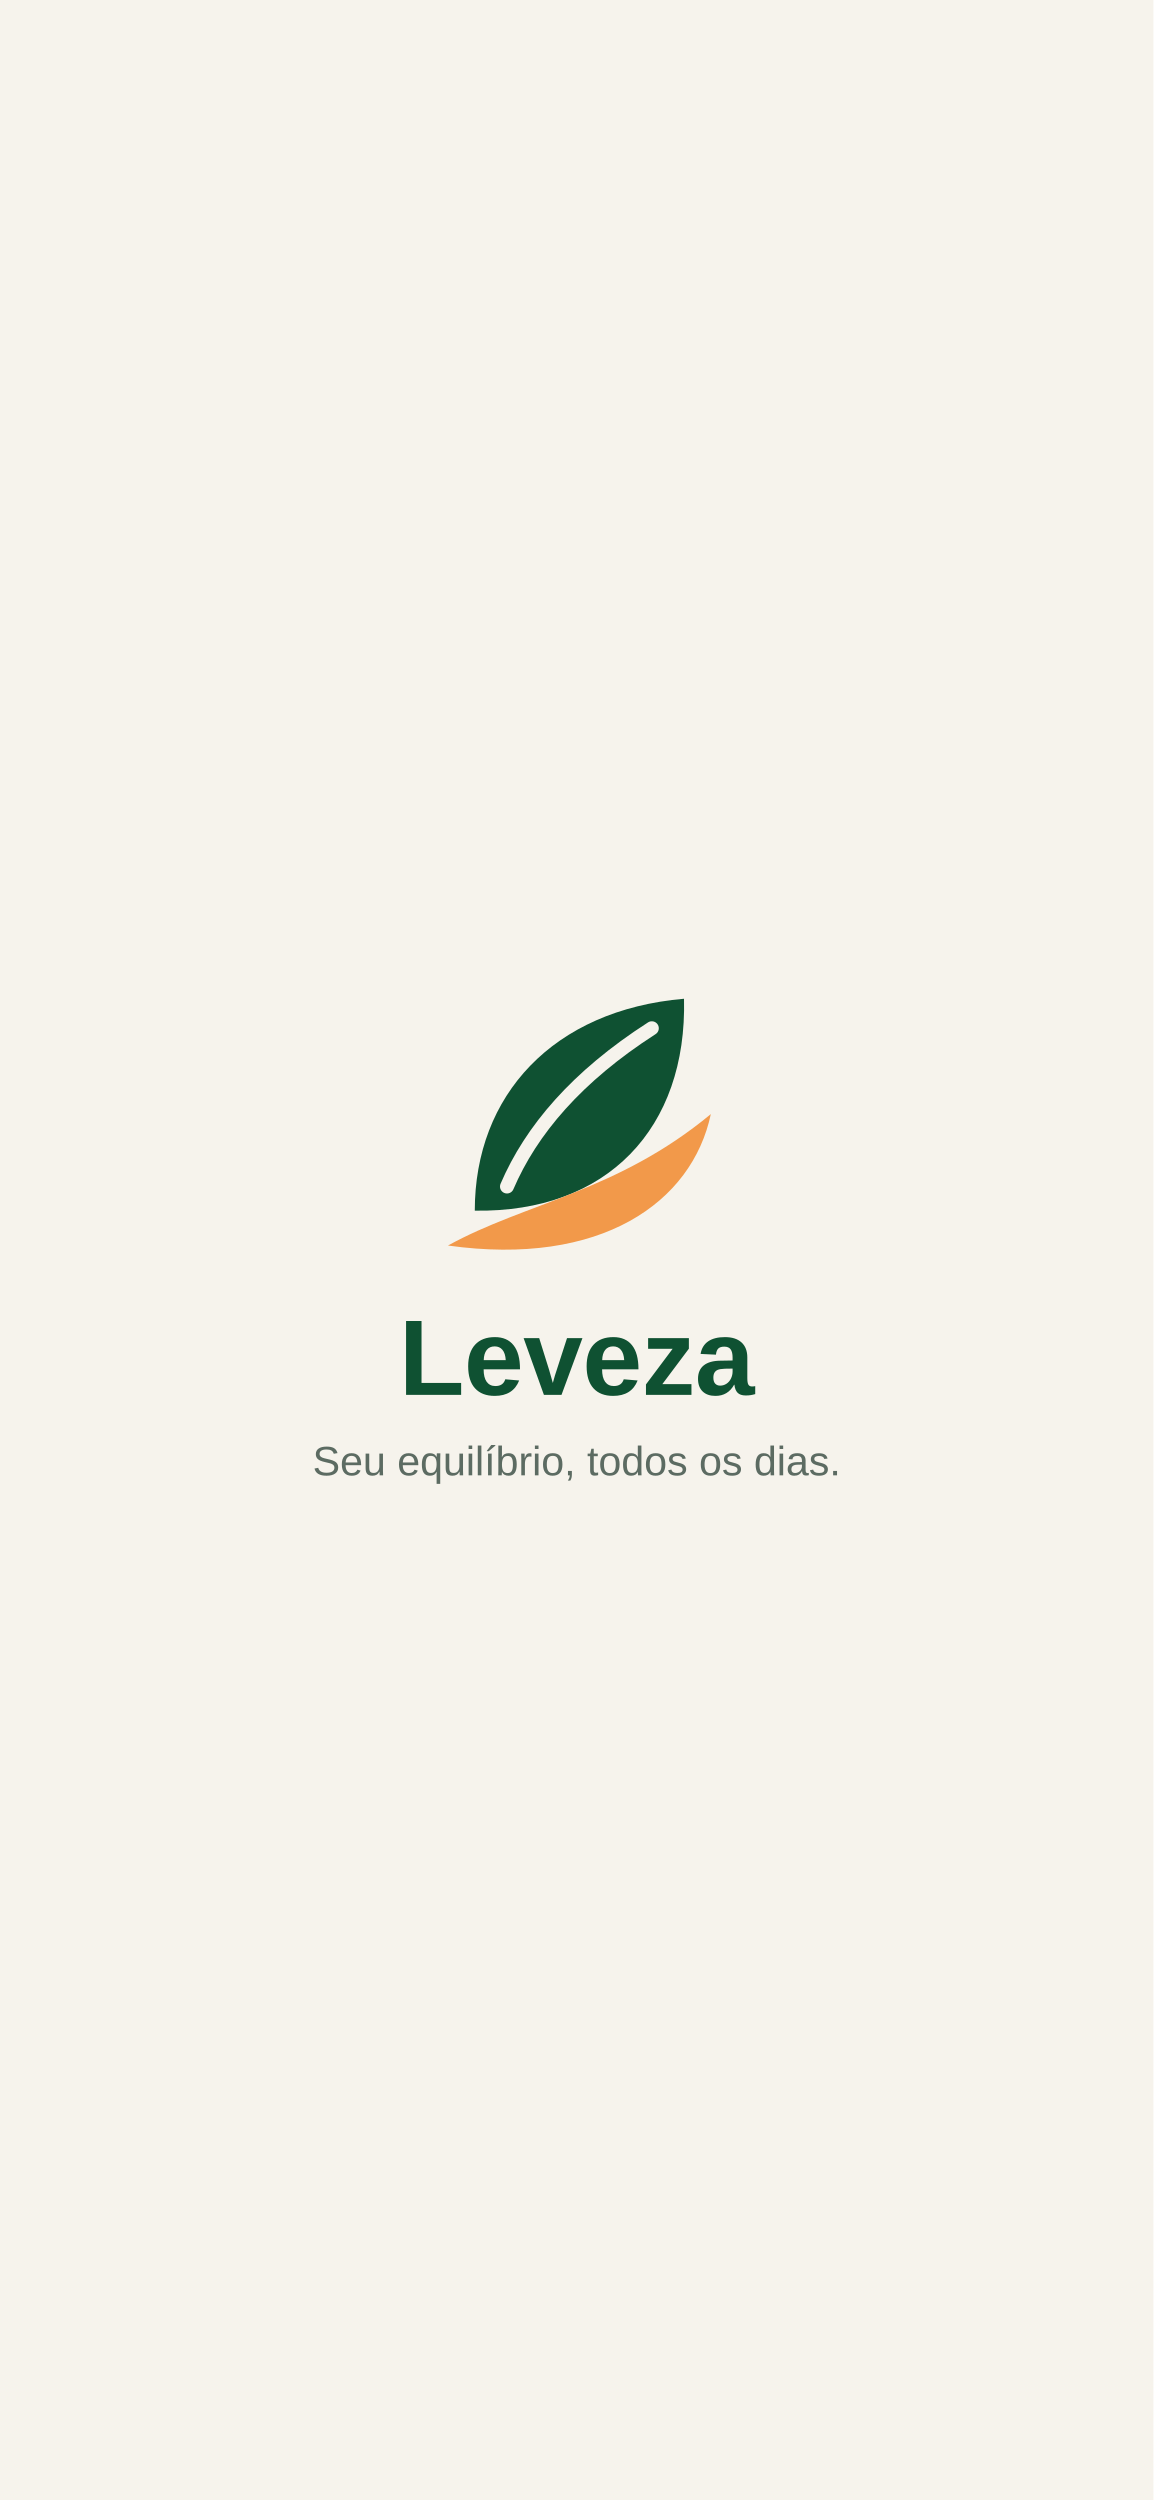
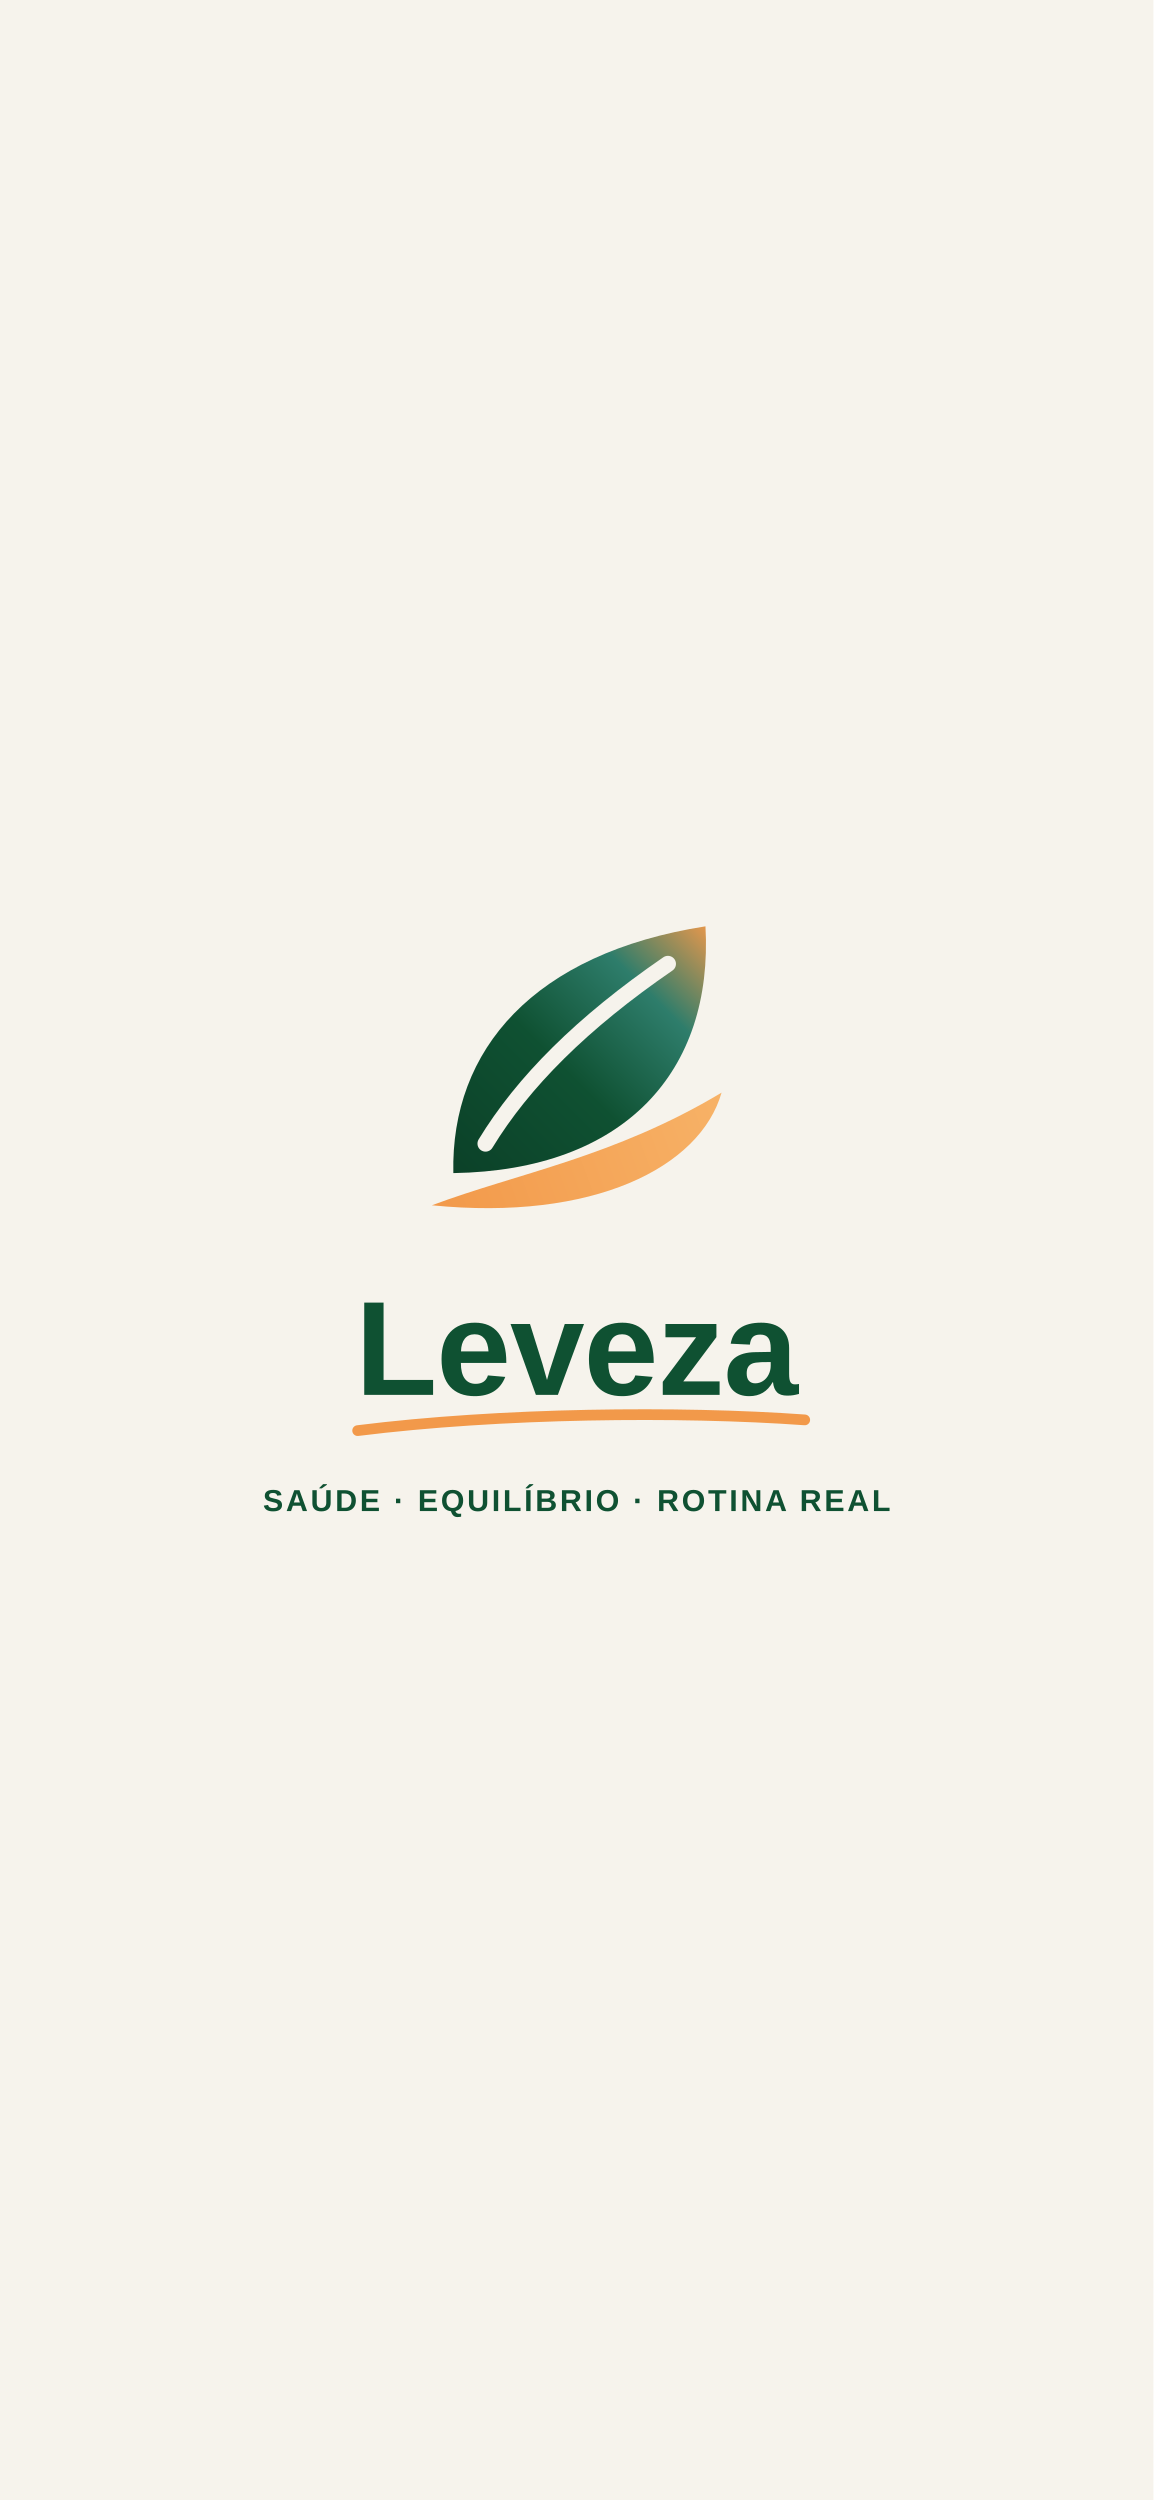
<svg xmlns="http://www.w3.org/2000/svg" viewBox="0 0 1290 2796">
+   <defs>
+     <linearGradient id="lf" x1="8" y1="56" x2="58" y2="6" gradientUnits="userSpaceOnUse">
+       <stop offset="0" stop-color="#0B3F27" />
+       <stop offset="0.45" stop-color="#0F5132" />
+       <stop offset="0.75" stop-color="#2E7D6B" />
+       <stop offset="1" stop-color="#F2994A" />
+     </linearGradient>
+     <linearGradient id="lfd" x1="8" y1="56" x2="58" y2="6" gradientUnits="userSpaceOnUse">
+       <stop offset="0" stop-color="#E4EFE4" />
+       <stop offset="0.55" stop-color="#A3C9A8" />
+       <stop offset="1" stop-color="#F2994A" />
+     </linearGradient>
+     <linearGradient id="sw" x1="6" y1="60" x2="60" y2="40" gradientUnits="userSpaceOnUse">
+       <stop offset="0" stop-color="#F2994A" />
+       <stop offset="1" stop-color="#F7B267" />
+     </linearGradient>
+     <linearGradient id="bg" x1="0" y1="0" x2="0" y2="1">
+       <stop offset="0" stop-color="#14613D" />
+       <stop offset="1" stop-color="#0B3F27" />
+     </linearGradient>
+   </defs>
  <rect width="1290" height="2796" fill="#F6F3EC" />
-   <g transform="translate(453 1060) scale(6)">
-     <path d="M13 49C13 27.5 27.6 11.6 52 9.5C52.6 33.6 37.7 49.4 13 49Z" fill="#0F5132" />
-     <path d="M19 44.5C23.5 34 32 24 46 15" fill="none" stroke="#F6F3EC" stroke-width="2.6" stroke-linecap="round" />
-     <path d="M8 55.5C22.5 47.5 39.5 45.5 57 31C53.5 47.5 36.5 59.5 8 55.5Z" fill="#F2994A" />
+   <g transform="translate(453 1000) scale(6)">
+     <path d="M9 52C8.5 29 24 11 56 6C57.5 33 41 51.5 9 52Z" fill="url(#lf)" />
+     <path d="M15 46.5C22 35 33 24 49 13" fill="none" stroke="#F6F3EC" stroke-width="3" stroke-linecap="round" />
+     <path d="M5 58C21 52 39 49 59 37C55 51 35 61 5 58Z" fill="url(#sw)" />
  </g>
-   <text x="645" y="1560" text-anchor="middle" font-size="120" fill="#0F5132" font-family="Montserrat, Avenir Next, Segoe UI, Arial, sans-serif" font-weight="700" letter-spacing="-0.5">Leveza</text>
-   <text x="645" y="1650" text-anchor="middle" font-size="46" fill="#5C6B62" font-family="Nunito Sans, Segoe UI, Arial, sans-serif">Seu equilíbrio, todos os dias.</text>
+   <text x="645" y="1560" text-anchor="middle" font-size="150" fill="#0F5132" font-family="Montserrat, Avenir Next, Segoe UI, Arial, sans-serif" font-weight="700" letter-spacing="-1">Leveza</text>
+   <path d="M400 1600C560 1580 760 1578 900 1588" fill="none" stroke="#F2994A" stroke-width="12" stroke-linecap="round" />
+   <text x="645" y="1690" text-anchor="middle" font-size="34" fill="#0F5132" font-family="Nunito Sans, Segoe UI, Arial, sans-serif" font-weight="700" letter-spacing="3">SAÚDE · EQUILÍBRIO · ROTINA REAL</text>
</svg>
